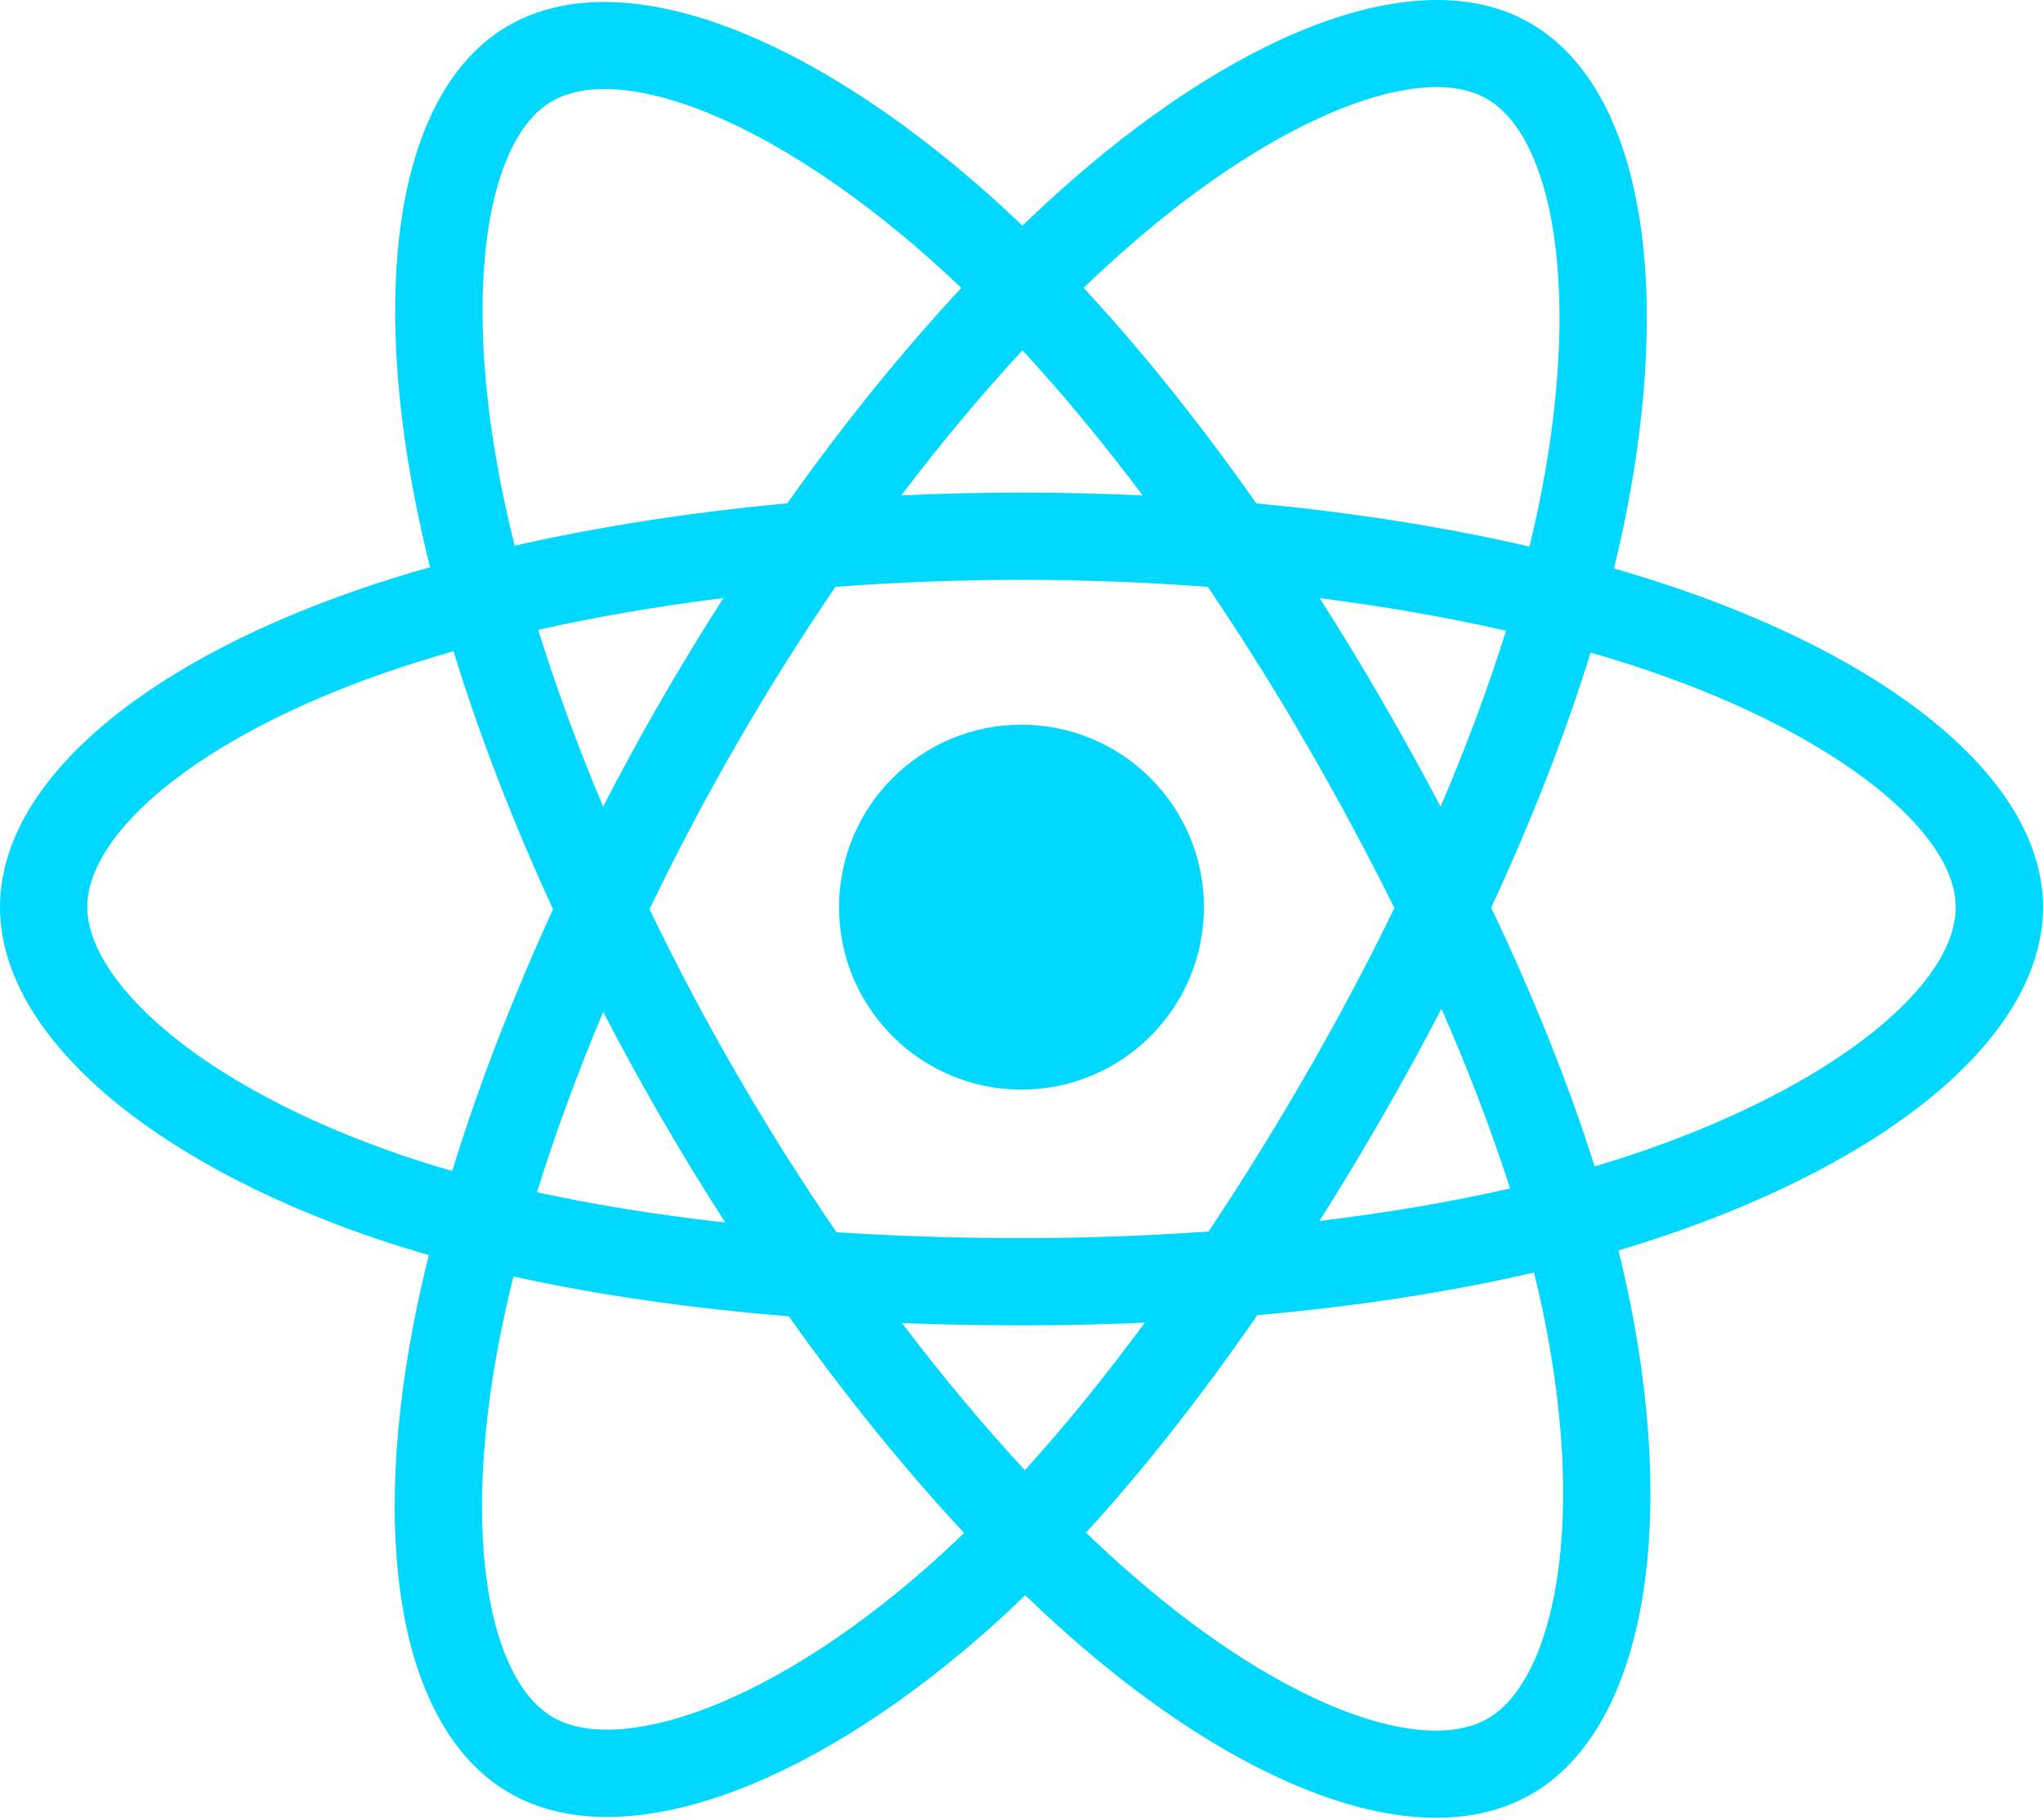
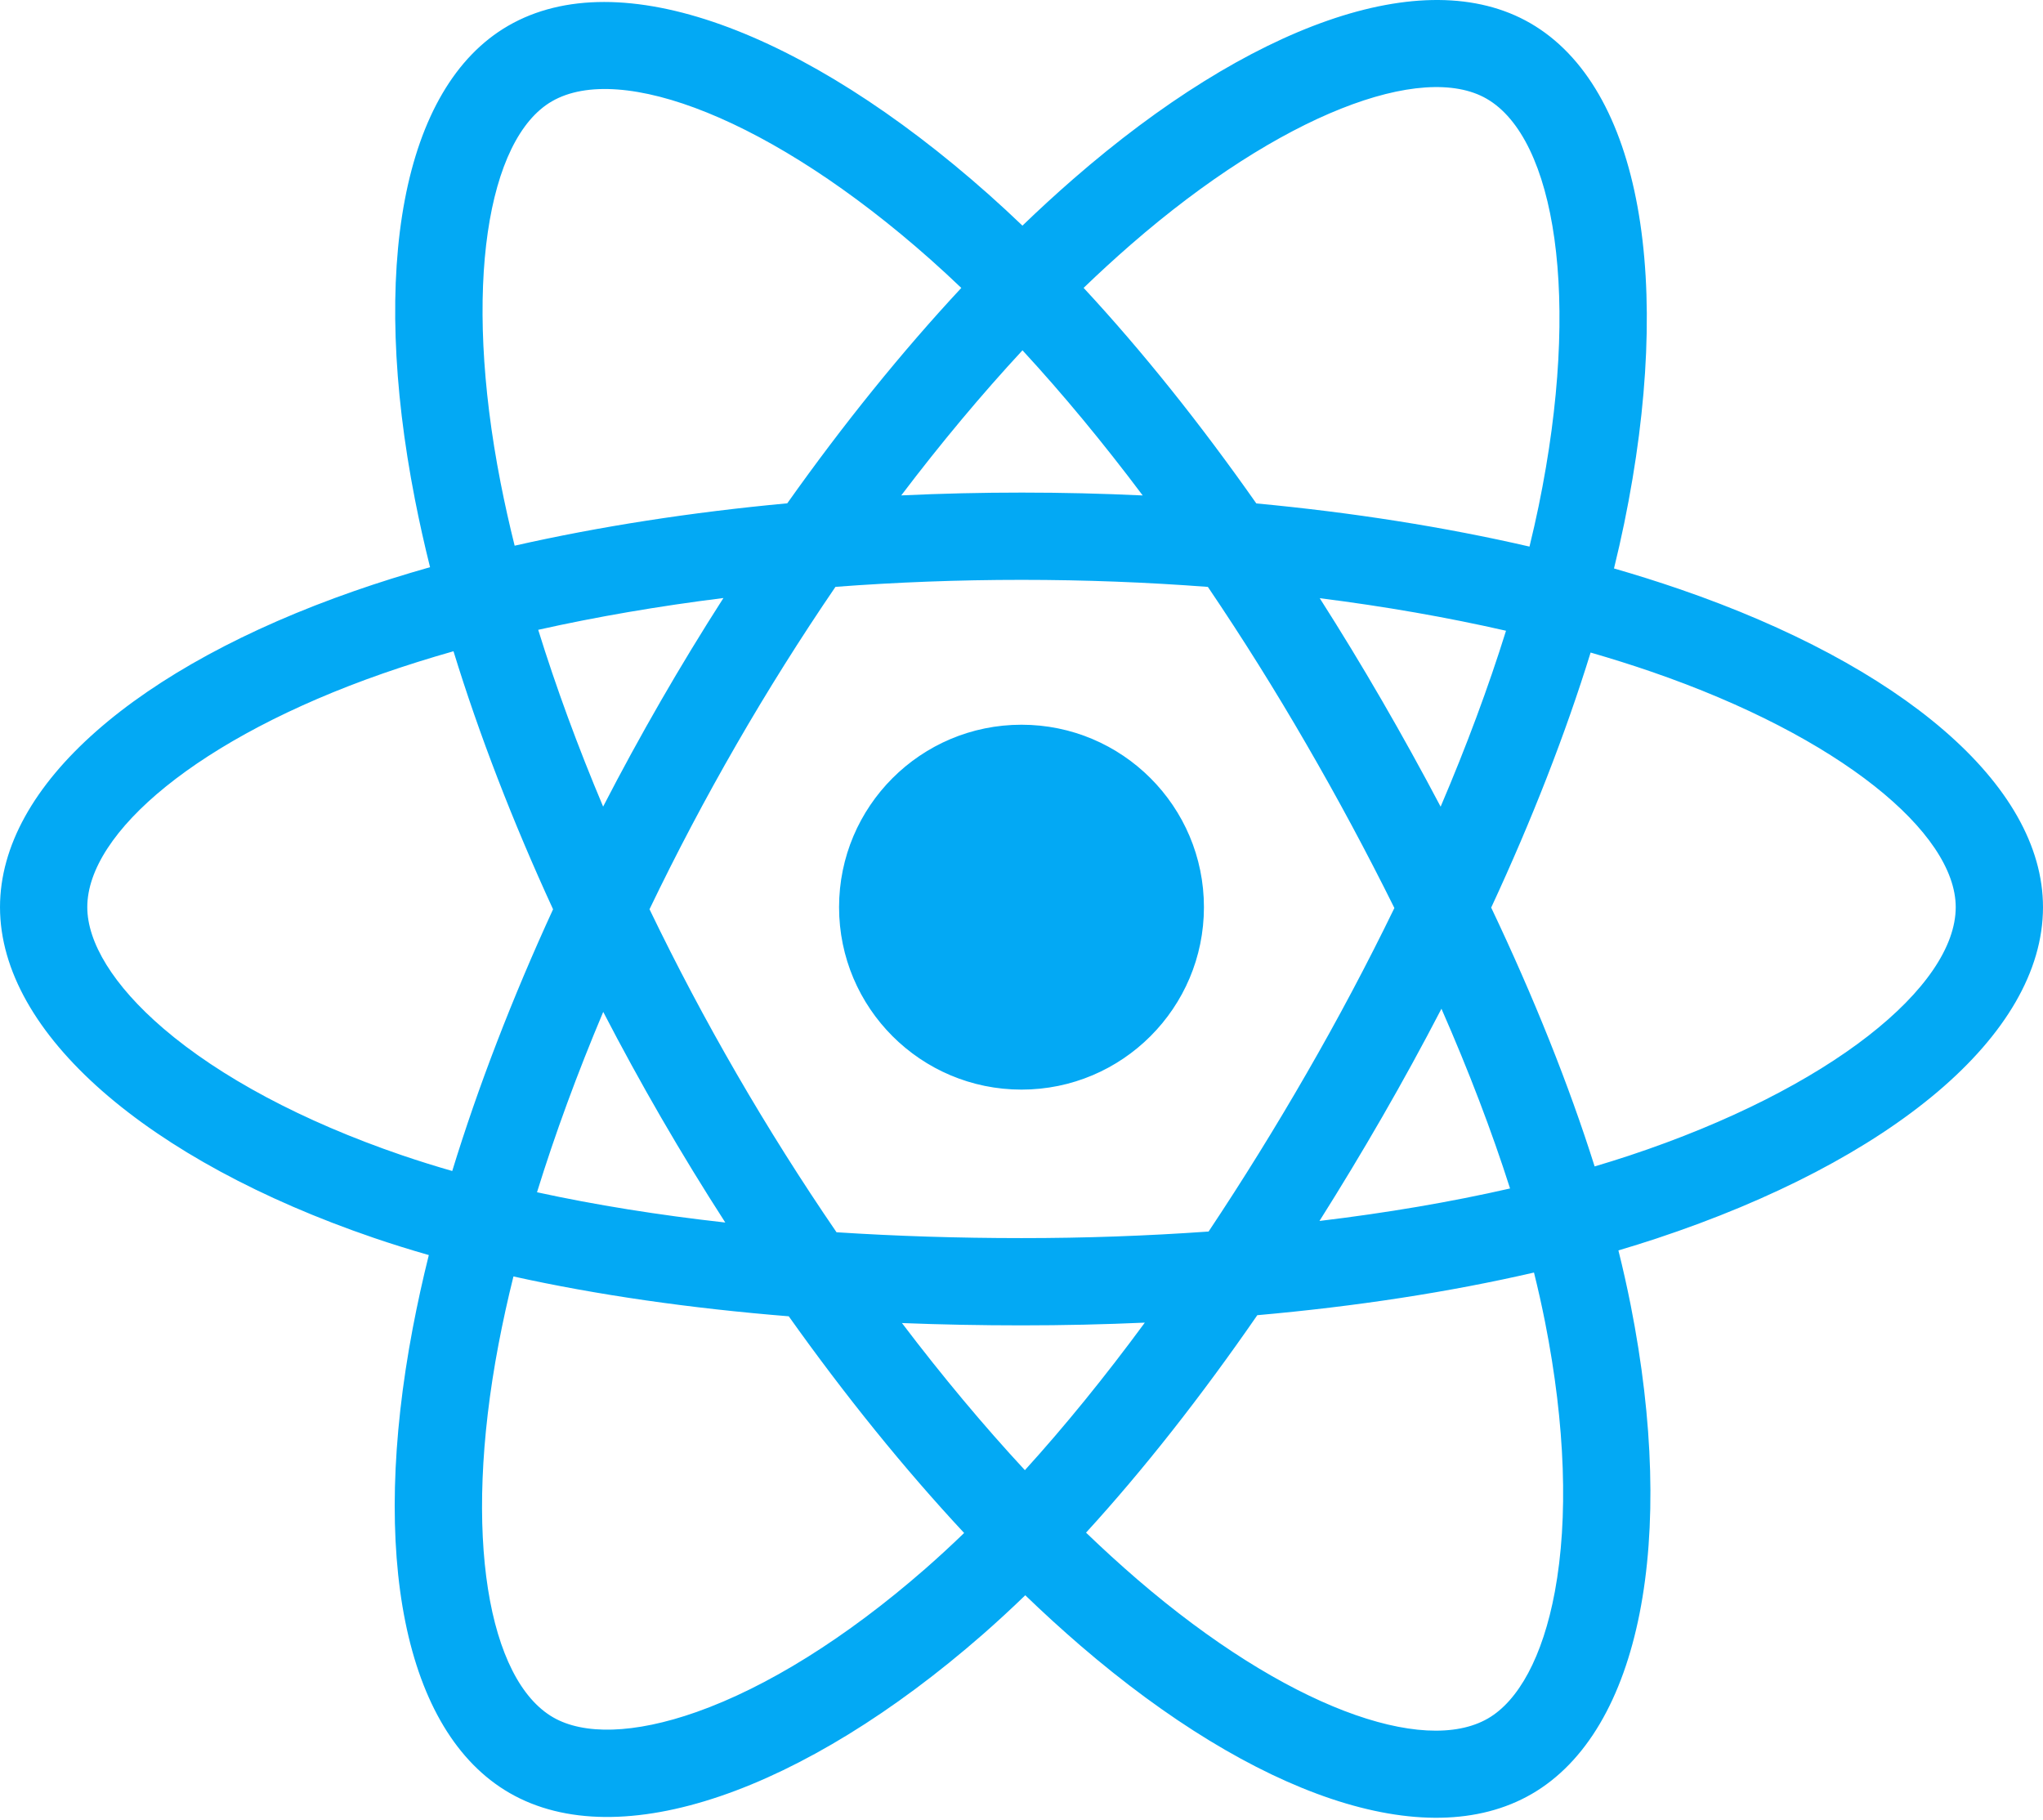
<svg xmlns="http://www.w3.org/2000/svg" aria-hidden="true" role="img" class="iconify iconify--logos" width="35.93" height="32" preserveAspectRatio="xMidYMid meet" viewBox="0 0 256 228">
-   <path fill="#00D8FF" d="M210.483 73.824a171.49 171.49 0 0 0-8.24-2.597c.465-1.9.893-3.777 1.273-5.621c6.238-30.281 2.16-54.676-11.769-62.708c-13.355-7.7-35.196.329-57.254 19.526a171.23 171.23 0 0 0-6.375 5.848a155.866 155.866 0 0 0-4.241-3.917C100.759 3.829 77.587-4.822 63.673 3.233C50.33 10.957 46.379 33.89 51.995 62.588a170.974 170.974 0 0 0 1.892 8.48c-3.28.932-6.445 1.924-9.474 2.98C17.309 83.498 0 98.307 0 113.668c0 15.865 18.582 31.778 46.812 41.427a145.52 145.52 0 0 0 6.921 2.165a167.467 167.467 0 0 0-2.01 9.138c-5.354 28.2-1.173 50.591 12.134 58.266c13.744 7.926 36.812-.22 59.273-19.855a145.567 145.567 0 0 0 5.342-4.923a168.064 168.064 0 0 0 6.92 6.314c21.758 18.722 43.246 26.282 56.54 18.586c13.731-7.949 18.194-32.003 12.4-61.268a145.016 145.016 0 0 0-1.535-6.842c1.62-.48 3.21-.974 4.76-1.488c29.348-9.723 48.443-25.443 48.443-41.52c0-15.417-17.868-30.326-45.517-39.844Zm-6.365 70.984c-1.4.463-2.836.91-4.3 1.345c-3.24-10.257-7.612-21.163-12.963-32.432c5.106-11 9.31-21.767 12.459-31.957c2.619.758 5.16 1.557 7.61 2.4c23.69 8.156 38.14 20.213 38.14 29.504c0 9.896-15.606 22.743-40.946 31.14Zm-10.514 20.834c2.562 12.94 2.927 24.64 1.23 33.787c-1.524 8.219-4.59 13.698-8.382 15.893c-8.067 4.67-25.32-1.4-43.927-17.412a156.726 156.726 0 0 1-6.437-5.87c7.214-7.889 14.423-17.06 21.459-27.246c12.376-1.098 24.068-2.894 34.671-5.345a134.17 134.17 0 0 1 1.386 6.193ZM87.276 214.515c-7.882 2.783-14.16 2.863-17.955.675c-8.075-4.657-11.432-22.636-6.853-46.752a156.923 156.923 0 0 1 1.869-8.499c10.486 2.32 22.093 3.988 34.498 4.994c7.084 9.967 14.501 19.128 21.976 27.15a134.668 134.668 0 0 1-4.877 4.492c-9.933 8.682-19.886 14.842-28.658 17.94ZM50.35 144.747c-12.483-4.267-22.792-9.812-29.858-15.863c-6.35-5.437-9.555-10.836-9.555-15.216c0-9.322 13.897-21.212 37.076-29.293c2.813-.98 5.757-1.905 8.812-2.773c3.204 10.42 7.406 21.315 12.477 32.332c-5.137 11.18-9.399 22.249-12.634 32.792a134.718 134.718 0 0 1-6.318-1.979Zm12.378-84.26c-4.811-24.587-1.616-43.134 6.425-47.789c8.564-4.958 27.502 2.111 47.463 19.835a144.318 144.318 0 0 1 3.841 3.545c-7.438 7.987-14.787 17.08-21.808 26.988c-12.04 1.116-23.565 2.908-34.161 5.309a160.342 160.342 0 0 1-1.76-7.887Zm110.427 27.268a347.8 347.8 0 0 0-7.785-12.803c8.168 1.033 15.994 2.404 23.343 4.08c-2.206 7.072-4.956 14.465-8.193 22.045a381.151 381.151 0 0 0-7.365-13.322Zm-45.032-43.861c5.044 5.465 10.096 11.566 15.065 18.186a322.04 322.04 0 0 0-30.257-.006c4.974-6.559 10.069-12.652 15.192-18.18ZM82.802 87.83a323.167 323.167 0 0 0-7.227 13.238c-3.184-7.553-5.909-14.98-8.134-22.152c7.304-1.634 15.093-2.97 23.209-3.984a321.524 321.524 0 0 0-7.848 12.897Zm8.081 65.352c-8.385-.936-16.291-2.203-23.593-3.793c2.26-7.3 5.045-14.885 8.298-22.6a321.187 321.187 0 0 0 7.257 13.246c2.594 4.48 5.28 8.868 8.038 13.147Zm37.542 31.03c-5.184-5.592-10.354-11.779-15.403-18.433c4.902.192 9.899.29 14.978.29c5.218 0 10.376-.117 15.453-.343c-4.985 6.774-10.018 12.97-15.028 18.486Zm52.198-57.817c3.422 7.8 6.306 15.345 8.596 22.52c-7.422 1.694-15.436 3.058-23.88 4.071a382.417 382.417 0 0 0 7.859-13.026a347.403 347.403 0 0 0 7.425-13.565Zm-16.898 8.101a358.557 358.557 0 0 1-12.281 19.815a329.4 329.4 0 0 1-23.444.823c-7.967 0-15.716-.248-23.178-.732a310.202 310.202 0 0 1-12.513-19.846h.001a307.41 307.41 0 0 1-10.923-20.627a310.278 310.278 0 0 1 10.89-20.637l-.001.001a307.318 307.318 0 0 1 12.413-19.761c7.613-.576 15.42-.876 23.31-.876H128c7.926 0 15.743.303 23.354.883a329.357 329.357 0 0 1 12.335 19.695a358.489 358.489 0 0 1 11.036 20.54a329.472 329.472 0 0 1-11 20.722Zm22.56-122.124c8.572 4.944 11.906 24.881 6.52 51.026c-.344 1.668-.73 3.367-1.15 5.09c-10.622-2.452-22.155-4.275-34.23-5.408c-7.034-10.017-14.323-19.124-21.64-27.008a160.789 160.789 0 0 1 5.888-5.4c18.9-16.447 36.564-22.941 44.612-18.3ZM128 90.808c12.625 0 22.86 10.235 22.86 22.86s-10.235 22.86-22.86 22.86s-22.86-10.235-22.86-22.86s10.235-22.86 22.86-22.86Z" />
+   <path fill="#03a9f4" d="M210.483 73.824a171.49 171.49 0 0 0-8.24-2.597c.465-1.9.893-3.777 1.273-5.621c6.238-30.281 2.16-54.676-11.769-62.708c-13.355-7.7-35.196.329-57.254 19.526a171.23 171.23 0 0 0-6.375 5.848a155.866 155.866 0 0 0-4.241-3.917C100.759 3.829 77.587-4.822 63.673 3.233C50.33 10.957 46.379 33.89 51.995 62.588a170.974 170.974 0 0 0 1.892 8.48c-3.28.932-6.445 1.924-9.474 2.98C17.309 83.498 0 98.307 0 113.668c0 15.865 18.582 31.778 46.812 41.427a145.52 145.52 0 0 0 6.921 2.165a167.467 167.467 0 0 0-2.01 9.138c-5.354 28.2-1.173 50.591 12.134 58.266c13.744 7.926 36.812-.22 59.273-19.855a145.567 145.567 0 0 0 5.342-4.923a168.064 168.064 0 0 0 6.92 6.314c21.758 18.722 43.246 26.282 56.54 18.586c13.731-7.949 18.194-32.003 12.4-61.268a145.016 145.016 0 0 0-1.535-6.842c1.62-.48 3.21-.974 4.76-1.488c29.348-9.723 48.443-25.443 48.443-41.52c0-15.417-17.868-30.326-45.517-39.844Zm-6.365 70.984c-1.4.463-2.836.91-4.3 1.345c-3.24-10.257-7.612-21.163-12.963-32.432c5.106-11 9.31-21.767 12.459-31.957c2.619.758 5.16 1.557 7.61 2.4c23.69 8.156 38.14 20.213 38.14 29.504c0 9.896-15.606 22.743-40.946 31.14Zm-10.514 20.834c2.562 12.94 2.927 24.64 1.23 33.787c-1.524 8.219-4.59 13.698-8.382 15.893c-8.067 4.67-25.32-1.4-43.927-17.412a156.726 156.726 0 0 1-6.437-5.87c7.214-7.889 14.423-17.06 21.459-27.246c12.376-1.098 24.068-2.894 34.671-5.345a134.17 134.17 0 0 1 1.386 6.193ZM87.276 214.515c-7.882 2.783-14.16 2.863-17.955.675c-8.075-4.657-11.432-22.636-6.853-46.752a156.923 156.923 0 0 1 1.869-8.499c10.486 2.32 22.093 3.988 34.498 4.994c7.084 9.967 14.501 19.128 21.976 27.15a134.668 134.668 0 0 1-4.877 4.492c-9.933 8.682-19.886 14.842-28.658 17.94ZM50.35 144.747c-12.483-4.267-22.792-9.812-29.858-15.863c-6.35-5.437-9.555-10.836-9.555-15.216c0-9.322 13.897-21.212 37.076-29.293c2.813-.98 5.757-1.905 8.812-2.773c3.204 10.42 7.406 21.315 12.477 32.332c-5.137 11.18-9.399 22.249-12.634 32.792a134.718 134.718 0 0 1-6.318-1.979Zm12.378-84.26c-4.811-24.587-1.616-43.134 6.425-47.789c8.564-4.958 27.502 2.111 47.463 19.835a144.318 144.318 0 0 1 3.841 3.545c-7.438 7.987-14.787 17.08-21.808 26.988c-12.04 1.116-23.565 2.908-34.161 5.309a160.342 160.342 0 0 1-1.76-7.887Zm110.427 27.268a347.8 347.8 0 0 0-7.785-12.803c8.168 1.033 15.994 2.404 23.343 4.08c-2.206 7.072-4.956 14.465-8.193 22.045a381.151 381.151 0 0 0-7.365-13.322Zm-45.032-43.861c5.044 5.465 10.096 11.566 15.065 18.186a322.04 322.04 0 0 0-30.257-.006c4.974-6.559 10.069-12.652 15.192-18.18ZM82.802 87.83a323.167 323.167 0 0 0-7.227 13.238c-3.184-7.553-5.909-14.98-8.134-22.152c7.304-1.634 15.093-2.97 23.209-3.984a321.524 321.524 0 0 0-7.848 12.897Zm8.081 65.352c-8.385-.936-16.291-2.203-23.593-3.793c2.26-7.3 5.045-14.885 8.298-22.6a321.187 321.187 0 0 0 7.257 13.246c2.594 4.48 5.28 8.868 8.038 13.147Zm37.542 31.03c-5.184-5.592-10.354-11.779-15.403-18.433c4.902.192 9.899.29 14.978.29c5.218 0 10.376-.117 15.453-.343c-4.985 6.774-10.018 12.97-15.028 18.486Zm52.198-57.817c3.422 7.8 6.306 15.345 8.596 22.52c-7.422 1.694-15.436 3.058-23.88 4.071a382.417 382.417 0 0 0 7.859-13.026a347.403 347.403 0 0 0 7.425-13.565Zm-16.898 8.101a358.557 358.557 0 0 1-12.281 19.815a329.4 329.4 0 0 1-23.444.823c-7.967 0-15.716-.248-23.178-.732a310.202 310.202 0 0 1-12.513-19.846h.001a307.41 307.41 0 0 1-10.923-20.627a310.278 310.278 0 0 1 10.89-20.637l-.001.001a307.318 307.318 0 0 1 12.413-19.761c7.613-.576 15.42-.876 23.31-.876H128c7.926 0 15.743.303 23.354.883a329.357 329.357 0 0 1 12.335 19.695a358.489 358.489 0 0 1 11.036 20.54a329.472 329.472 0 0 1-11 20.722Zm22.56-122.124c8.572 4.944 11.906 24.881 6.52 51.026c-.344 1.668-.73 3.367-1.15 5.09c-10.622-2.452-22.155-4.275-34.23-5.408c-7.034-10.017-14.323-19.124-21.64-27.008a160.789 160.789 0 0 1 5.888-5.4c18.9-16.447 36.564-22.941 44.612-18.3ZM128 90.808c12.625 0 22.86 10.235 22.86 22.86s-10.235 22.86-22.86 22.86s-22.86-10.235-22.86-22.86s10.235-22.86 22.86-22.86Z" />
</svg>
